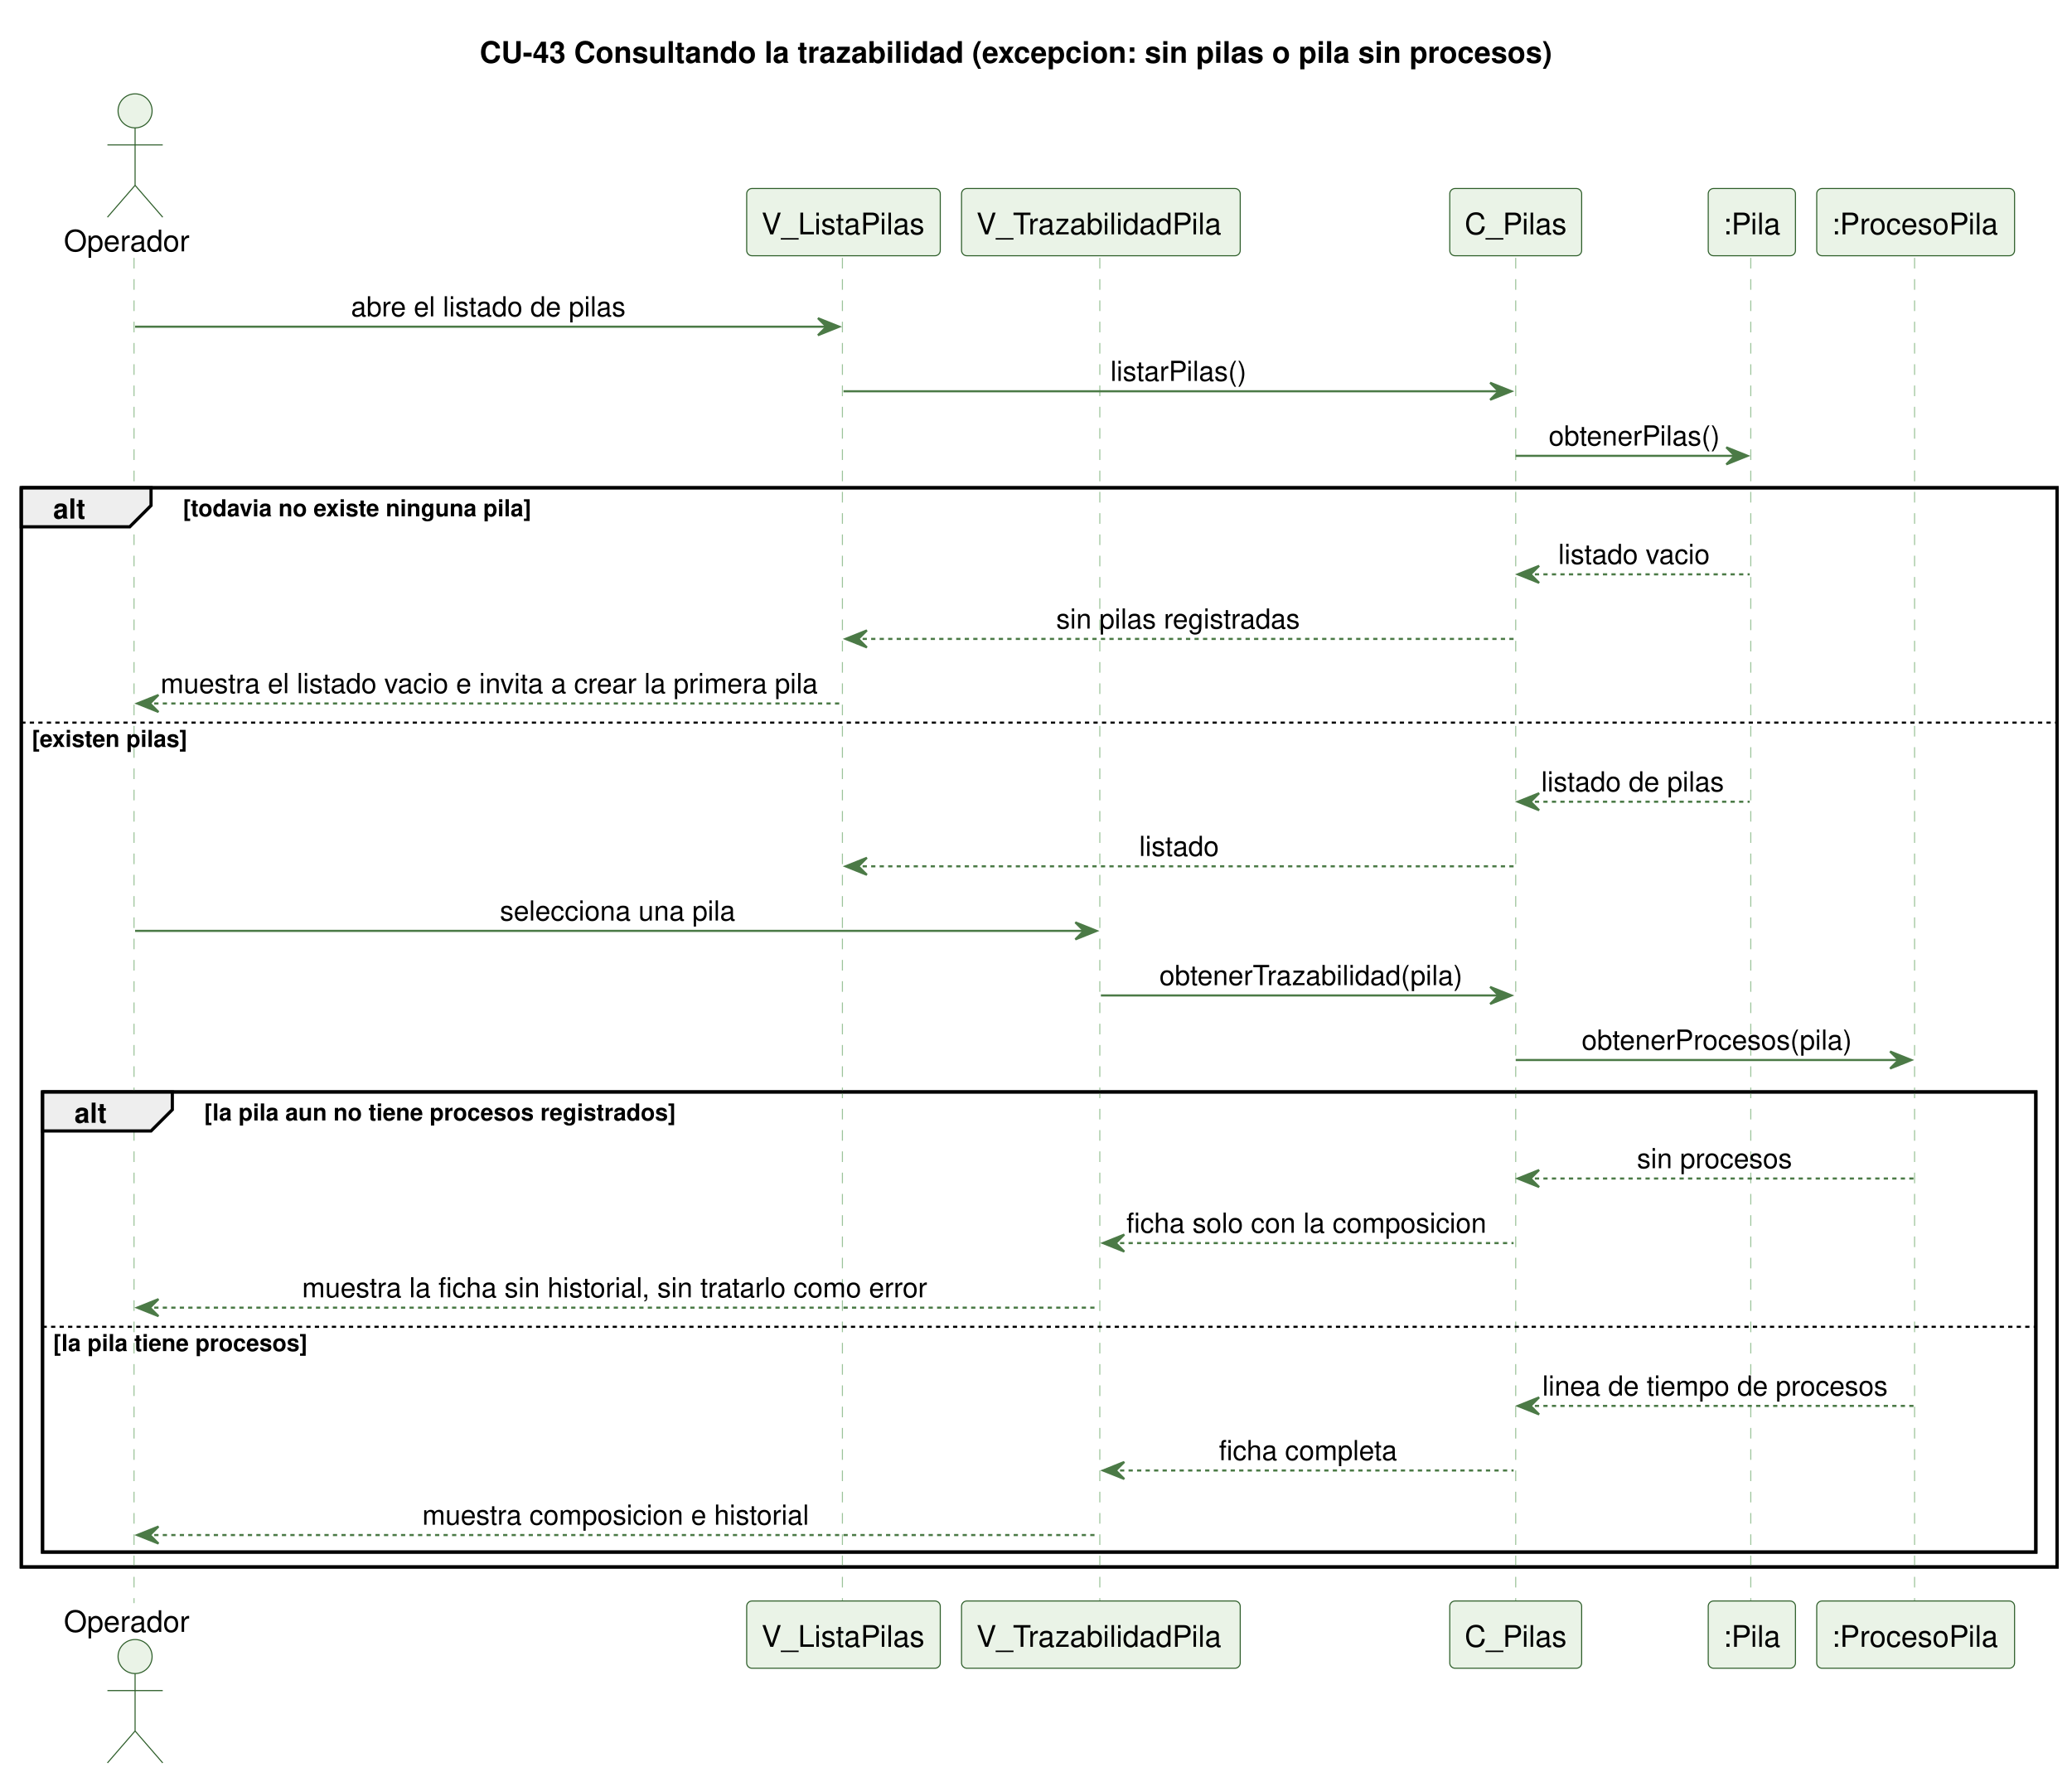
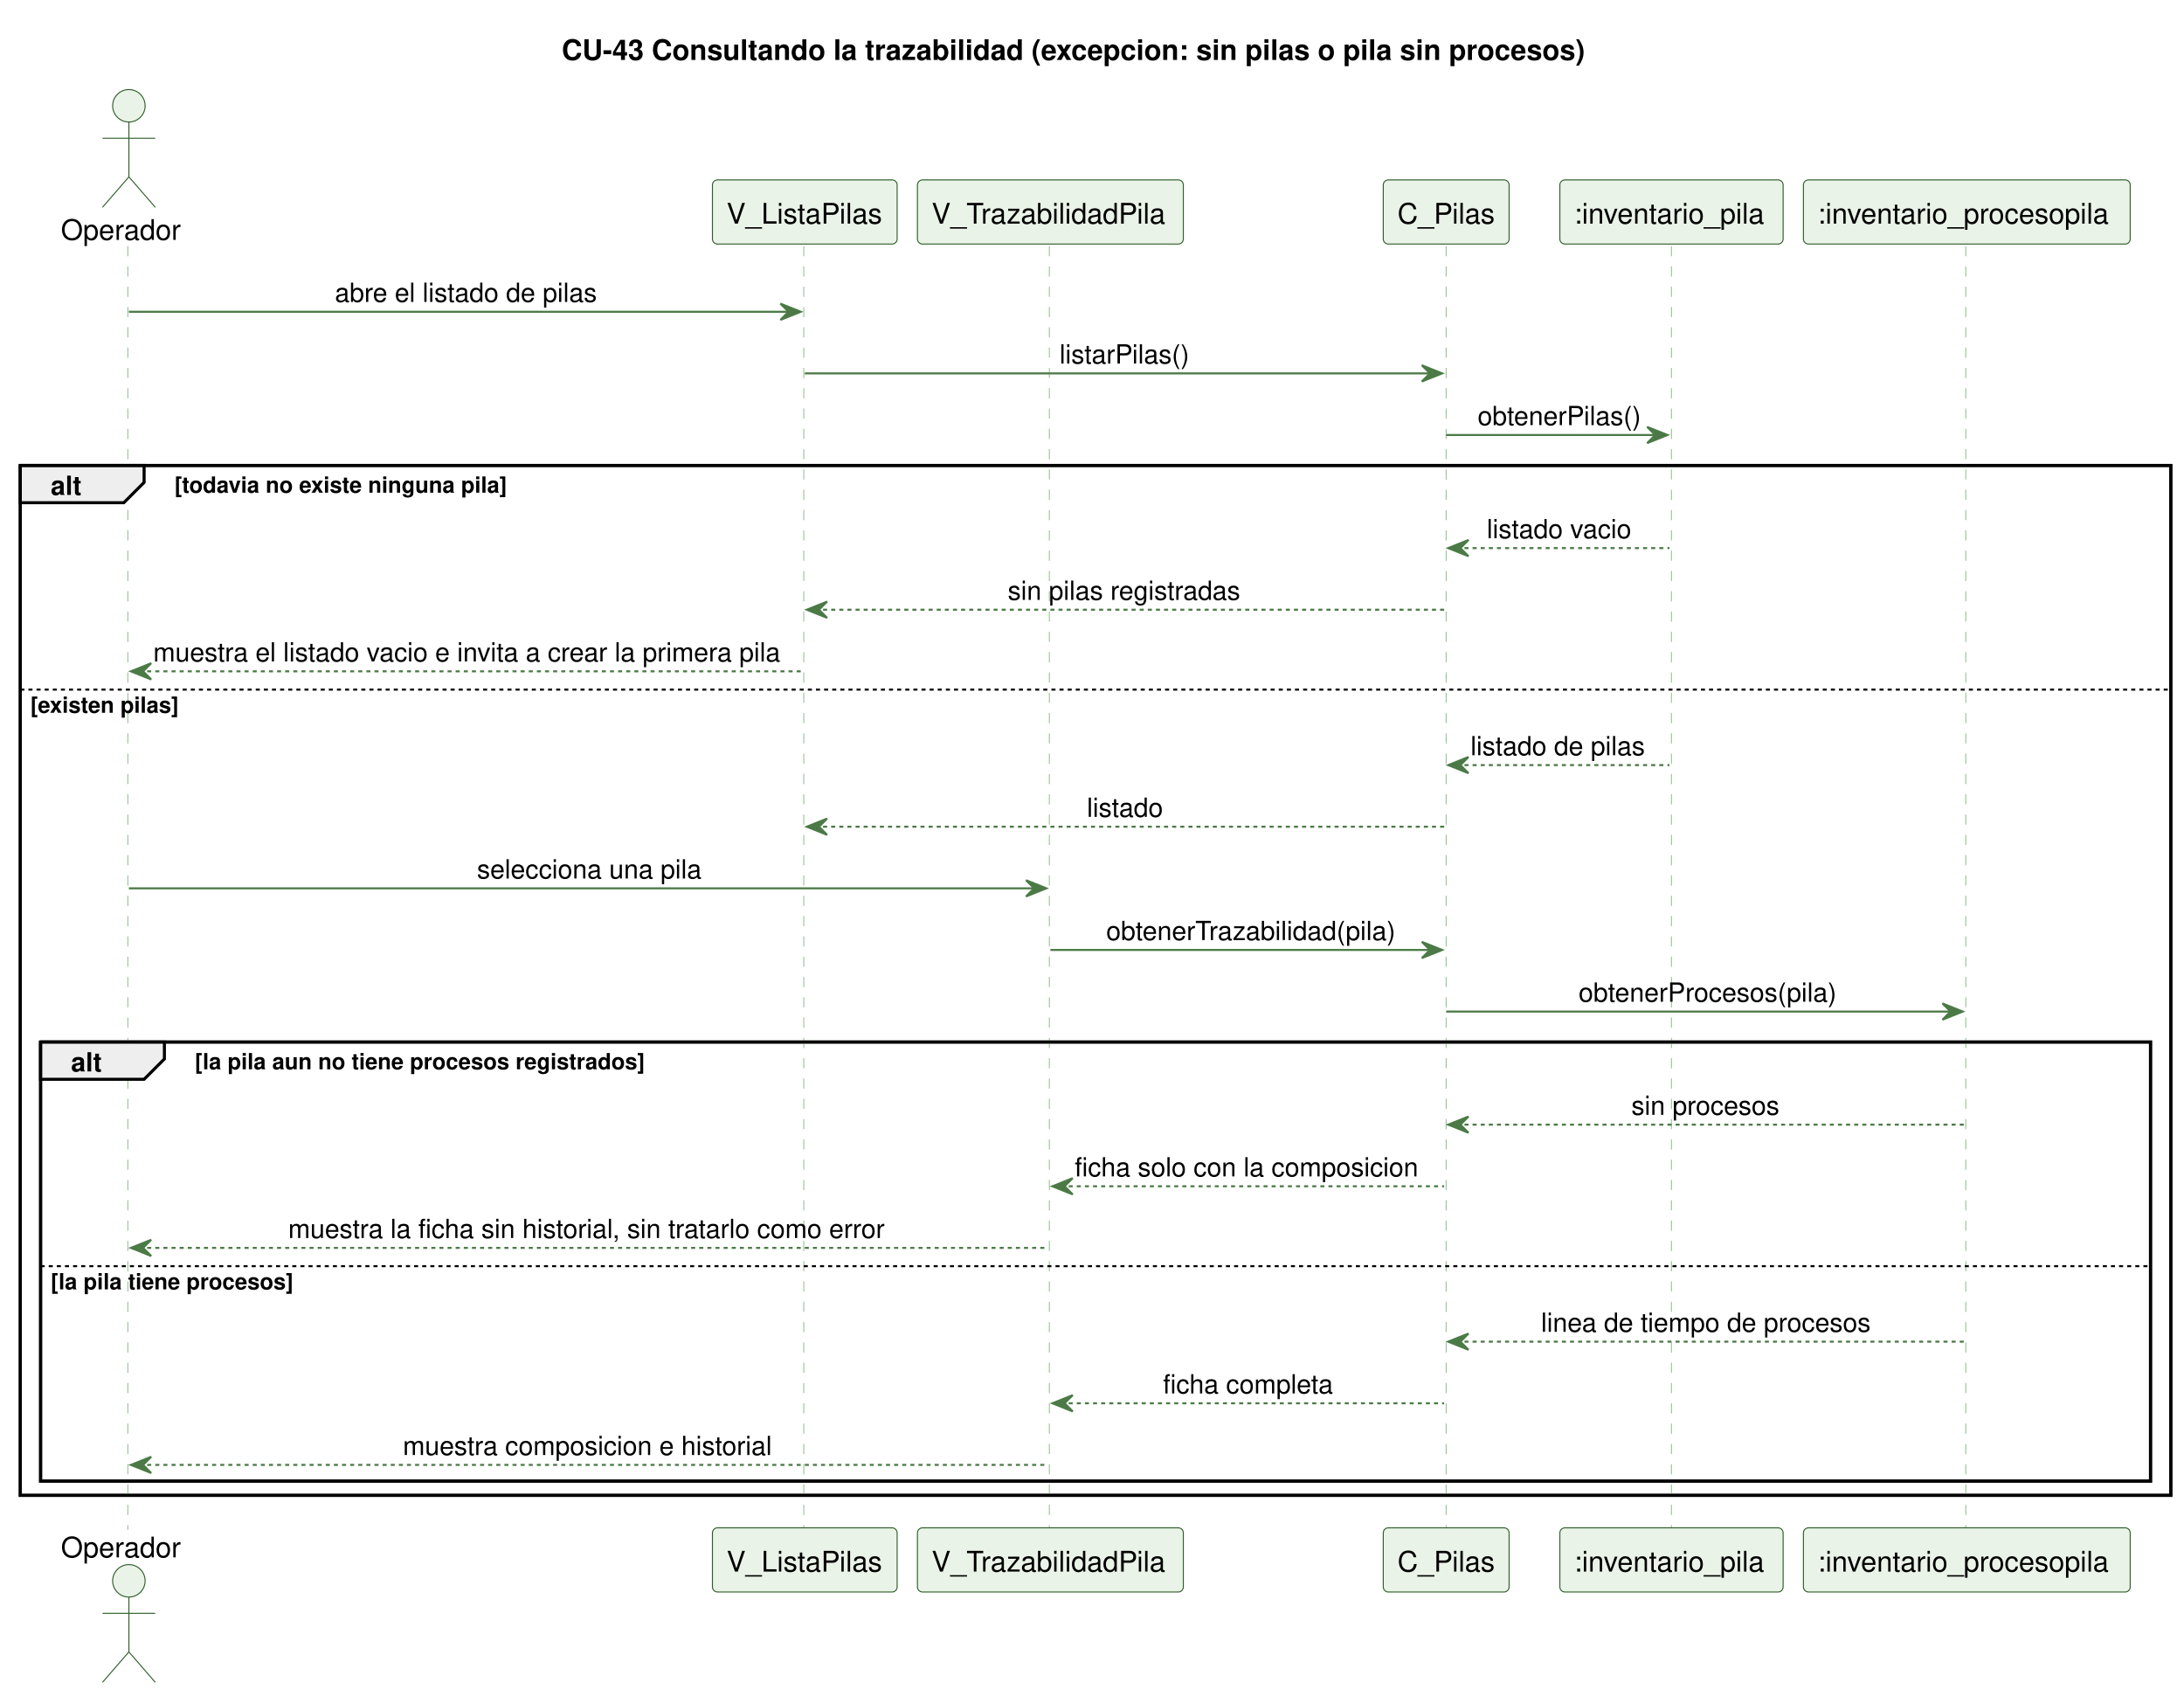
- <svg xmlns="http://www.w3.org/2000/svg" contentStyleType="text/css" height="835px" preserveAspectRatio="none" style="width:974px;height:835px;background:#FFFFFF;" version="1.1" viewBox="0 0 974 835" width="974px" zoomAndPan="magnify">
+ <svg xmlns="http://www.w3.org/2000/svg" contentStyleType="text/css" height="835px" preserveAspectRatio="none" style="width:1076px;height:835px;background:#FFFFFF;" version="1.1" viewBox="0 0 1076 835" width="1076px" zoomAndPan="magnify">
  <defs />
  <g>
-     <text fill="#000000" font-family="Helvetica" font-size="14" font-weight="bold" lengthAdjust="spacing" textLength="525" x="225.5" y="29.533">CU-43 Consultando la trazabilidad (excepcion: sin pilas o pila sin procesos)</text>
-     <rect fill="none" height="507.297" style="stroke:#000000;stroke-width:1.5;" width="957" x="10" y="229.273" />
-     <rect fill="none" height="216.297" style="stroke:#000000;stroke-width:1.5;" width="937" x="20" y="513.273" />
+     <text fill="#000000" font-family="Helvetica" font-size="14" font-weight="bold" lengthAdjust="spacing" textLength="525" x="276.75" y="29.533">CU-43 Consultando la trazabilidad (excepcion: sin pilas o pila sin procesos)</text>
+     <rect fill="none" height="507.297" style="stroke:#000000;stroke-width:1.5;" width="1059.5" x="10" y="229.273" />
+     <rect fill="none" height="216.297" style="stroke:#000000;stroke-width:1.5;" width="1039.5" x="20" y="513.273" />
    <line style="stroke:#9CC49A;stroke-width:0.5;stroke-dasharray:5.0,5.0;" x1="63" x2="63" y1="121.219" y2="753.57" />
    <line style="stroke:#9CC49A;stroke-width:0.5;stroke-dasharray:5.0,5.0;" x1="396" x2="396" y1="121.219" y2="753.57" />
    <line style="stroke:#9CC49A;stroke-width:0.5;stroke-dasharray:5.0,5.0;" x1="517" x2="517" y1="121.219" y2="753.57" />
    <line style="stroke:#9CC49A;stroke-width:0.5;stroke-dasharray:5.0,5.0;" x1="712.5" x2="712.5" y1="121.219" y2="753.57" />
-     <line style="stroke:#9CC49A;stroke-width:0.5;stroke-dasharray:5.0,5.0;" x1="823" x2="823" y1="121.219" y2="753.57" />
-     <line style="stroke:#9CC49A;stroke-width:0.5;stroke-dasharray:5.0,5.0;" x1="900" x2="900" y1="121.219" y2="753.57" />
+     <line style="stroke:#9CC49A;stroke-width:0.5;stroke-dasharray:5.0,5.0;" x1="823.5" x2="823.5" y1="121.219" y2="753.57" />
+     <line style="stroke:#9CC49A;stroke-width:0.5;stroke-dasharray:5.0,5.0;" x1="968.5" x2="968.5" y1="121.219" y2="753.57" />
    <text fill="#000000" font-family="Helvetica" font-size="14" lengthAdjust="spacing" textLength="61" x="30" y="118.143">Operador</text>
    <ellipse cx="63.5" cy="52.109" fill="#EAF3E7" rx="8" ry="8" style="stroke:#2E5E2A;stroke-width:0.5;" />
    <path d="M63.5,60.109 L63.5,87.109 M50.5,68.109 L76.5,68.109 M63.5,87.109 L50.5,102.109 M63.5,87.109 L76.5,102.109 " fill="none" style="stroke:#2E5E2A;stroke-width:0.5;" />
    <text fill="#000000" font-family="Helvetica" font-size="14" lengthAdjust="spacing" textLength="61" x="30" y="767.104">Operador</text>
    <ellipse cx="63.5" cy="778.68" fill="#EAF3E7" rx="8" ry="8" style="stroke:#2E5E2A;stroke-width:0.5;" />
    <path d="M63.5,786.68 L63.5,813.68 M50.5,794.68 L76.5,794.68 M63.5,813.68 L50.5,828.68 M63.5,813.68 L76.5,828.68 " fill="none" style="stroke:#2E5E2A;stroke-width:0.5;" />
    <rect fill="#EAF3E7" height="31.609" rx="2.5" ry="2.5" style="stroke:#2E5E2A;stroke-width:0.5;" width="91" x="351" y="88.609" />
    <text fill="#000000" font-family="Helvetica" font-size="14" lengthAdjust="spacing" textLength="77" x="358" y="110.143">V_ListaPilas</text>
    <rect fill="#EAF3E7" height="31.609" rx="2.5" ry="2.5" style="stroke:#2E5E2A;stroke-width:0.5;" width="91" x="351" y="752.57" />
    <text fill="#000000" font-family="Helvetica" font-size="14" lengthAdjust="spacing" textLength="77" x="358" y="774.104">V_ListaPilas</text>
    <rect fill="#EAF3E7" height="31.609" rx="2.5" ry="2.5" style="stroke:#2E5E2A;stroke-width:0.5;" width="131" x="452" y="88.609" />
    <text fill="#000000" font-family="Helvetica" font-size="14" lengthAdjust="spacing" textLength="117" x="459" y="110.143">V_TrazabilidadPila</text>
    <rect fill="#EAF3E7" height="31.609" rx="2.5" ry="2.5" style="stroke:#2E5E2A;stroke-width:0.5;" width="131" x="452" y="752.57" />
    <text fill="#000000" font-family="Helvetica" font-size="14" lengthAdjust="spacing" textLength="117" x="459" y="774.104">V_TrazabilidadPila</text>
    <rect fill="#EAF3E7" height="31.609" rx="2.5" ry="2.5" style="stroke:#2E5E2A;stroke-width:0.5;" width="62" x="681.5" y="88.609" />
    <text fill="#000000" font-family="Helvetica" font-size="14" lengthAdjust="spacing" textLength="48" x="688.5" y="110.143">C_Pilas</text>
    <rect fill="#EAF3E7" height="31.609" rx="2.5" ry="2.5" style="stroke:#2E5E2A;stroke-width:0.5;" width="62" x="681.5" y="752.57" />
    <text fill="#000000" font-family="Helvetica" font-size="14" lengthAdjust="spacing" textLength="48" x="688.5" y="774.104">C_Pilas</text>
-     <rect fill="#EAF3E7" height="31.609" rx="2.5" ry="2.5" style="stroke:#2E5E2A;stroke-width:0.5;" width="41" x="803" y="88.609" />
-     <text fill="#000000" font-family="Helvetica" font-size="14" lengthAdjust="spacing" textLength="27" x="810" y="110.143">:Pila</text>
-     <rect fill="#EAF3E7" height="31.609" rx="2.5" ry="2.5" style="stroke:#2E5E2A;stroke-width:0.5;" width="41" x="803" y="752.57" />
-     <text fill="#000000" font-family="Helvetica" font-size="14" lengthAdjust="spacing" textLength="27" x="810" y="774.104">:Pila</text>
-     <rect fill="#EAF3E7" height="31.609" rx="2.5" ry="2.5" style="stroke:#2E5E2A;stroke-width:0.5;" width="93" x="854" y="88.609" />
-     <text fill="#000000" font-family="Helvetica" font-size="14" lengthAdjust="spacing" textLength="79" x="861" y="110.143">:ProcesoPila</text>
-     <rect fill="#EAF3E7" height="31.609" rx="2.5" ry="2.5" style="stroke:#2E5E2A;stroke-width:0.5;" width="93" x="854" y="752.57" />
-     <text fill="#000000" font-family="Helvetica" font-size="14" lengthAdjust="spacing" textLength="79" x="861" y="774.104">:ProcesoPila</text>
+     <rect fill="#EAF3E7" height="31.609" rx="2.5" ry="2.5" style="stroke:#2E5E2A;stroke-width:0.5;" width="110" x="768.5" y="88.609" />
+     <text fill="#000000" font-family="Helvetica" font-size="14" lengthAdjust="spacing" textLength="96" x="775.5" y="110.143">:inventario_pila</text>
+     <rect fill="#EAF3E7" height="31.609" rx="2.5" ry="2.5" style="stroke:#2E5E2A;stroke-width:0.5;" width="110" x="768.5" y="752.57" />
+     <text fill="#000000" font-family="Helvetica" font-size="14" lengthAdjust="spacing" textLength="96" x="775.5" y="774.104">:inventario_pila</text>
+     <rect fill="#EAF3E7" height="31.609" rx="2.5" ry="2.5" style="stroke:#2E5E2A;stroke-width:0.5;" width="161" x="888.5" y="88.609" />
+     <text fill="#000000" font-family="Helvetica" font-size="14" lengthAdjust="spacing" textLength="147" x="895.5" y="110.143">:inventario_procesopila</text>
+     <rect fill="#EAF3E7" height="31.609" rx="2.5" ry="2.5" style="stroke:#2E5E2A;stroke-width:0.5;" width="161" x="888.5" y="752.57" />
+     <text fill="#000000" font-family="Helvetica" font-size="14" lengthAdjust="spacing" textLength="147" x="895.5" y="774.104">:inventario_procesopila</text>
    <polygon fill="#4B7A46" points="384.5,149.57,394.5,153.57,384.5,157.57,388.5,153.57" style="stroke:#4B7A46;stroke-width:1.0;" />
    <line style="stroke:#4B7A46;stroke-width:1.0;" x1="63.5" x2="390.5" y1="153.57" y2="153.57" />
    <text fill="#000000" font-family="Helvetica" font-size="13" lengthAdjust="spacing" textLength="130" x="165" y="148.714">abre el listado de pilas</text>
    <polygon fill="#4B7A46" points="700.5,179.922,710.5,183.922,700.5,187.922,704.5,183.922" style="stroke:#4B7A46;stroke-width:1.0;" />
    <line style="stroke:#4B7A46;stroke-width:1.0;" x1="396.5" x2="706.5" y1="183.922" y2="183.922" />
    <text fill="#000000" font-family="Helvetica" font-size="13" lengthAdjust="spacing" textLength="65" x="522" y="179.065">listarPilas()</text>
    <polygon fill="#4B7A46" points="811.5,210.273,821.5,214.273,811.5,218.273,815.5,214.273" style="stroke:#4B7A46;stroke-width:1.0;" />
    <line style="stroke:#4B7A46;stroke-width:1.0;" x1="712.5" x2="817.5" y1="214.273" y2="214.273" />
    <text fill="#000000" font-family="Helvetica" font-size="13" lengthAdjust="spacing" textLength="80" x="728" y="209.417">obtenerPilas()</text>
    <path d="M10,229.273 L71,229.273 L71,237.625 L61,247.625 L10,247.625 L10,229.273 " fill="#EEEEEE" style="stroke:#000000;stroke-width:1.5;" />
-     <rect fill="none" height="507.297" style="stroke:#000000;stroke-width:1.5;" width="957" x="10" y="229.273" />
+     <rect fill="none" height="507.297" style="stroke:#000000;stroke-width:1.5;" width="1059.5" x="10" y="229.273" />
    <text fill="#000000" font-family="Helvetica" font-size="13" font-weight="bold" lengthAdjust="spacing" textLength="16" x="25" y="243.769">alt</text>
    <text fill="#000000" font-family="Helvetica" font-size="11" font-weight="bold" lengthAdjust="spacing" textLength="170" x="86" y="242.692">[todavia no existe ninguna pila]</text>
    <polygon fill="#4B7A46" points="723.5,265.977,713.5,269.977,723.5,273.977,719.5,269.977" style="stroke:#4B7A46;stroke-width:1.0;" />
    <line style="stroke:#4B7A46;stroke-width:1.0;stroke-dasharray:2.0,2.0;" x1="717.5" x2="822.5" y1="269.977" y2="269.977" />
    <text fill="#000000" font-family="Helvetica" font-size="13" lengthAdjust="spacing" textLength="71" x="732.5" y="265.12">listado vacio</text>
    <polygon fill="#4B7A46" points="407.5,296.328,397.5,300.328,407.5,304.328,403.5,300.328" style="stroke:#4B7A46;stroke-width:1.0;" />
    <line style="stroke:#4B7A46;stroke-width:1.0;stroke-dasharray:2.0,2.0;" x1="401.5" x2="711.5" y1="300.328" y2="300.328" />
    <text fill="#000000" font-family="Helvetica" font-size="13" lengthAdjust="spacing" textLength="116" x="496.5" y="295.472">sin pilas registradas</text>
    <polygon fill="#4B7A46" points="74.5,326.68,64.5,330.68,74.5,334.68,70.5,330.68" style="stroke:#4B7A46;stroke-width:1.0;" />
    <line style="stroke:#4B7A46;stroke-width:1.0;stroke-dasharray:2.0,2.0;" x1="68.5" x2="395.5" y1="330.68" y2="330.68" />
    <text fill="#000000" font-family="Helvetica" font-size="13" lengthAdjust="spacing" textLength="309" x="75.5" y="325.823">muestra el listado vacio e invita a crear la primera pila</text>
-     <line style="stroke:#000000;stroke-width:1.0;stroke-dasharray:2.0,2.0;" x1="10" x2="967" y1="339.68" y2="339.68" />
+     <line style="stroke:#000000;stroke-width:1.0;stroke-dasharray:2.0,2.0;" x1="10" x2="1069.5" y1="339.68" y2="339.68" />
    <text fill="#000000" font-family="Helvetica" font-size="11" font-weight="bold" lengthAdjust="spacing" textLength="78" x="15" y="351.099">[existen pilas]</text>
    <polygon fill="#4B7A46" points="723.5,372.867,713.5,376.867,723.5,380.867,719.5,376.867" style="stroke:#4B7A46;stroke-width:1.0;" />
    <line style="stroke:#4B7A46;stroke-width:1.0;stroke-dasharray:2.0,2.0;" x1="717.5" x2="822.5" y1="376.867" y2="376.867" />
    <text fill="#000000" font-family="Helvetica" font-size="13" lengthAdjust="spacing" textLength="87" x="724.5" y="372.011">listado de pilas</text>
    <polygon fill="#4B7A46" points="407.5,403.219,397.5,407.219,407.5,411.219,403.5,407.219" style="stroke:#4B7A46;stroke-width:1.0;" />
    <line style="stroke:#4B7A46;stroke-width:1.0;stroke-dasharray:2.0,2.0;" x1="401.5" x2="711.5" y1="407.219" y2="407.219" />
    <text fill="#000000" font-family="Helvetica" font-size="13" lengthAdjust="spacing" textLength="38" x="535.5" y="402.362">listado</text>
    <polygon fill="#4B7A46" points="505.5,433.57,515.5,437.57,505.5,441.57,509.5,437.57" style="stroke:#4B7A46;stroke-width:1.0;" />
    <line style="stroke:#4B7A46;stroke-width:1.0;" x1="63.5" x2="511.5" y1="437.57" y2="437.57" />
    <text fill="#000000" font-family="Helvetica" font-size="13" lengthAdjust="spacing" textLength="111" x="235" y="432.714">selecciona una pila</text>
    <polygon fill="#4B7A46" points="700.5,463.922,710.5,467.922,700.5,471.922,704.5,467.922" style="stroke:#4B7A46;stroke-width:1.0;" />
    <line style="stroke:#4B7A46;stroke-width:1.0;" x1="517.5" x2="706.5" y1="467.922" y2="467.922" />
    <text fill="#000000" font-family="Helvetica" font-size="13" lengthAdjust="spacing" textLength="140" x="545" y="463.065">obtenerTrazabilidad(pila)</text>
-     <polygon fill="#4B7A46" points="888.5,494.273,898.5,498.273,888.5,502.273,892.5,498.273" style="stroke:#4B7A46;stroke-width:1.0;" />
-     <line style="stroke:#4B7A46;stroke-width:1.0;" x1="712.5" x2="894.5" y1="498.273" y2="498.273" />
-     <text fill="#000000" font-family="Helvetica" font-size="13" lengthAdjust="spacing" textLength="126" x="743.5" y="493.417">obtenerProcesos(pila)</text>
+     <polygon fill="#4B7A46" points="957,494.273,967,498.273,957,502.273,961,498.273" style="stroke:#4B7A46;stroke-width:1.0;" />
+     <line style="stroke:#4B7A46;stroke-width:1.0;" x1="712.5" x2="963" y1="498.273" y2="498.273" />
+     <text fill="#000000" font-family="Helvetica" font-size="13" lengthAdjust="spacing" textLength="126" x="777.75" y="493.417">obtenerProcesos(pila)</text>
    <path d="M20,513.273 L81,513.273 L81,521.625 L71,531.625 L20,531.625 L20,513.273 " fill="#EEEEEE" style="stroke:#000000;stroke-width:1.5;" />
-     <rect fill="none" height="216.297" style="stroke:#000000;stroke-width:1.5;" width="937" x="20" y="513.273" />
+     <rect fill="none" height="216.297" style="stroke:#000000;stroke-width:1.5;" width="1039.5" x="20" y="513.273" />
    <text fill="#000000" font-family="Helvetica" font-size="13" font-weight="bold" lengthAdjust="spacing" textLength="16" x="35" y="527.769">alt</text>
    <text fill="#000000" font-family="Helvetica" font-size="11" font-weight="bold" lengthAdjust="spacing" textLength="234" x="96" y="526.692">[la pila aun no tiene procesos registrados]</text>
    <polygon fill="#4B7A46" points="723.5,549.977,713.5,553.977,723.5,557.977,719.5,553.977" style="stroke:#4B7A46;stroke-width:1.0;" />
-     <line style="stroke:#4B7A46;stroke-width:1.0;stroke-dasharray:2.0,2.0;" x1="717.5" x2="899.5" y1="553.977" y2="553.977" />
-     <text fill="#000000" font-family="Helvetica" font-size="13" lengthAdjust="spacing" textLength="74" x="769.5" y="549.12">sin procesos</text>
+     <line style="stroke:#4B7A46;stroke-width:1.0;stroke-dasharray:2.0,2.0;" x1="717.5" x2="968" y1="553.977" y2="553.977" />
+     <text fill="#000000" font-family="Helvetica" font-size="13" lengthAdjust="spacing" textLength="74" x="803.75" y="549.12">sin procesos</text>
    <polygon fill="#4B7A46" points="528.5,580.328,518.5,584.328,528.5,588.328,524.5,584.328" style="stroke:#4B7A46;stroke-width:1.0;" />
    <line style="stroke:#4B7A46;stroke-width:1.0;stroke-dasharray:2.0,2.0;" x1="522.5" x2="711.5" y1="584.328" y2="584.328" />
    <text fill="#000000" font-family="Helvetica" font-size="13" lengthAdjust="spacing" textLength="171" x="529.5" y="579.472">ficha solo con la composicion</text>
    <polygon fill="#4B7A46" points="74.5,610.68,64.5,614.68,74.5,618.68,70.5,614.68" style="stroke:#4B7A46;stroke-width:1.0;" />
    <line style="stroke:#4B7A46;stroke-width:1.0;stroke-dasharray:2.0,2.0;" x1="68.5" x2="516.5" y1="614.68" y2="614.68" />
    <text fill="#000000" font-family="Helvetica" font-size="13" lengthAdjust="spacing" textLength="297" x="142" y="609.823">muestra la ficha sin historial, sin tratarlo como error</text>
-     <line style="stroke:#000000;stroke-width:1.0;stroke-dasharray:2.0,2.0;" x1="20" x2="957" y1="623.68" y2="623.68" />
+     <line style="stroke:#000000;stroke-width:1.0;stroke-dasharray:2.0,2.0;" x1="20" x2="1059.5" y1="623.68" y2="623.68" />
    <text fill="#000000" font-family="Helvetica" font-size="11" font-weight="bold" lengthAdjust="spacing" textLength="126" x="25" y="635.099">[la pila tiene procesos]</text>
    <polygon fill="#4B7A46" points="723.5,656.867,713.5,660.867,723.5,664.867,719.5,660.867" style="stroke:#4B7A46;stroke-width:1.0;" />
-     <line style="stroke:#4B7A46;stroke-width:1.0;stroke-dasharray:2.0,2.0;" x1="717.5" x2="899.5" y1="660.867" y2="660.867" />
-     <text fill="#000000" font-family="Helvetica" font-size="13" lengthAdjust="spacing" textLength="163" x="725" y="656.011">linea de tiempo de procesos</text>
+     <line style="stroke:#4B7A46;stroke-width:1.0;stroke-dasharray:2.0,2.0;" x1="717.5" x2="968" y1="660.867" y2="660.867" />
+     <text fill="#000000" font-family="Helvetica" font-size="13" lengthAdjust="spacing" textLength="163" x="759.25" y="656.011">linea de tiempo de procesos</text>
    <polygon fill="#4B7A46" points="528.5,687.219,518.5,691.219,528.5,695.219,524.5,691.219" style="stroke:#4B7A46;stroke-width:1.0;" />
    <line style="stroke:#4B7A46;stroke-width:1.0;stroke-dasharray:2.0,2.0;" x1="522.5" x2="711.5" y1="691.219" y2="691.219" />
    <text fill="#000000" font-family="Helvetica" font-size="13" lengthAdjust="spacing" textLength="84" x="573" y="686.362">ficha completa</text>
    <polygon fill="#4B7A46" points="74.5,717.57,64.5,721.57,74.5,725.57,70.5,721.57" style="stroke:#4B7A46;stroke-width:1.0;" />
    <line style="stroke:#4B7A46;stroke-width:1.0;stroke-dasharray:2.0,2.0;" x1="68.5" x2="516.5" y1="721.57" y2="721.57" />
    <text fill="#000000" font-family="Helvetica" font-size="13" lengthAdjust="spacing" textLength="184" x="198.5" y="716.714">muestra composicion e historial</text>
  </g>
</svg>
